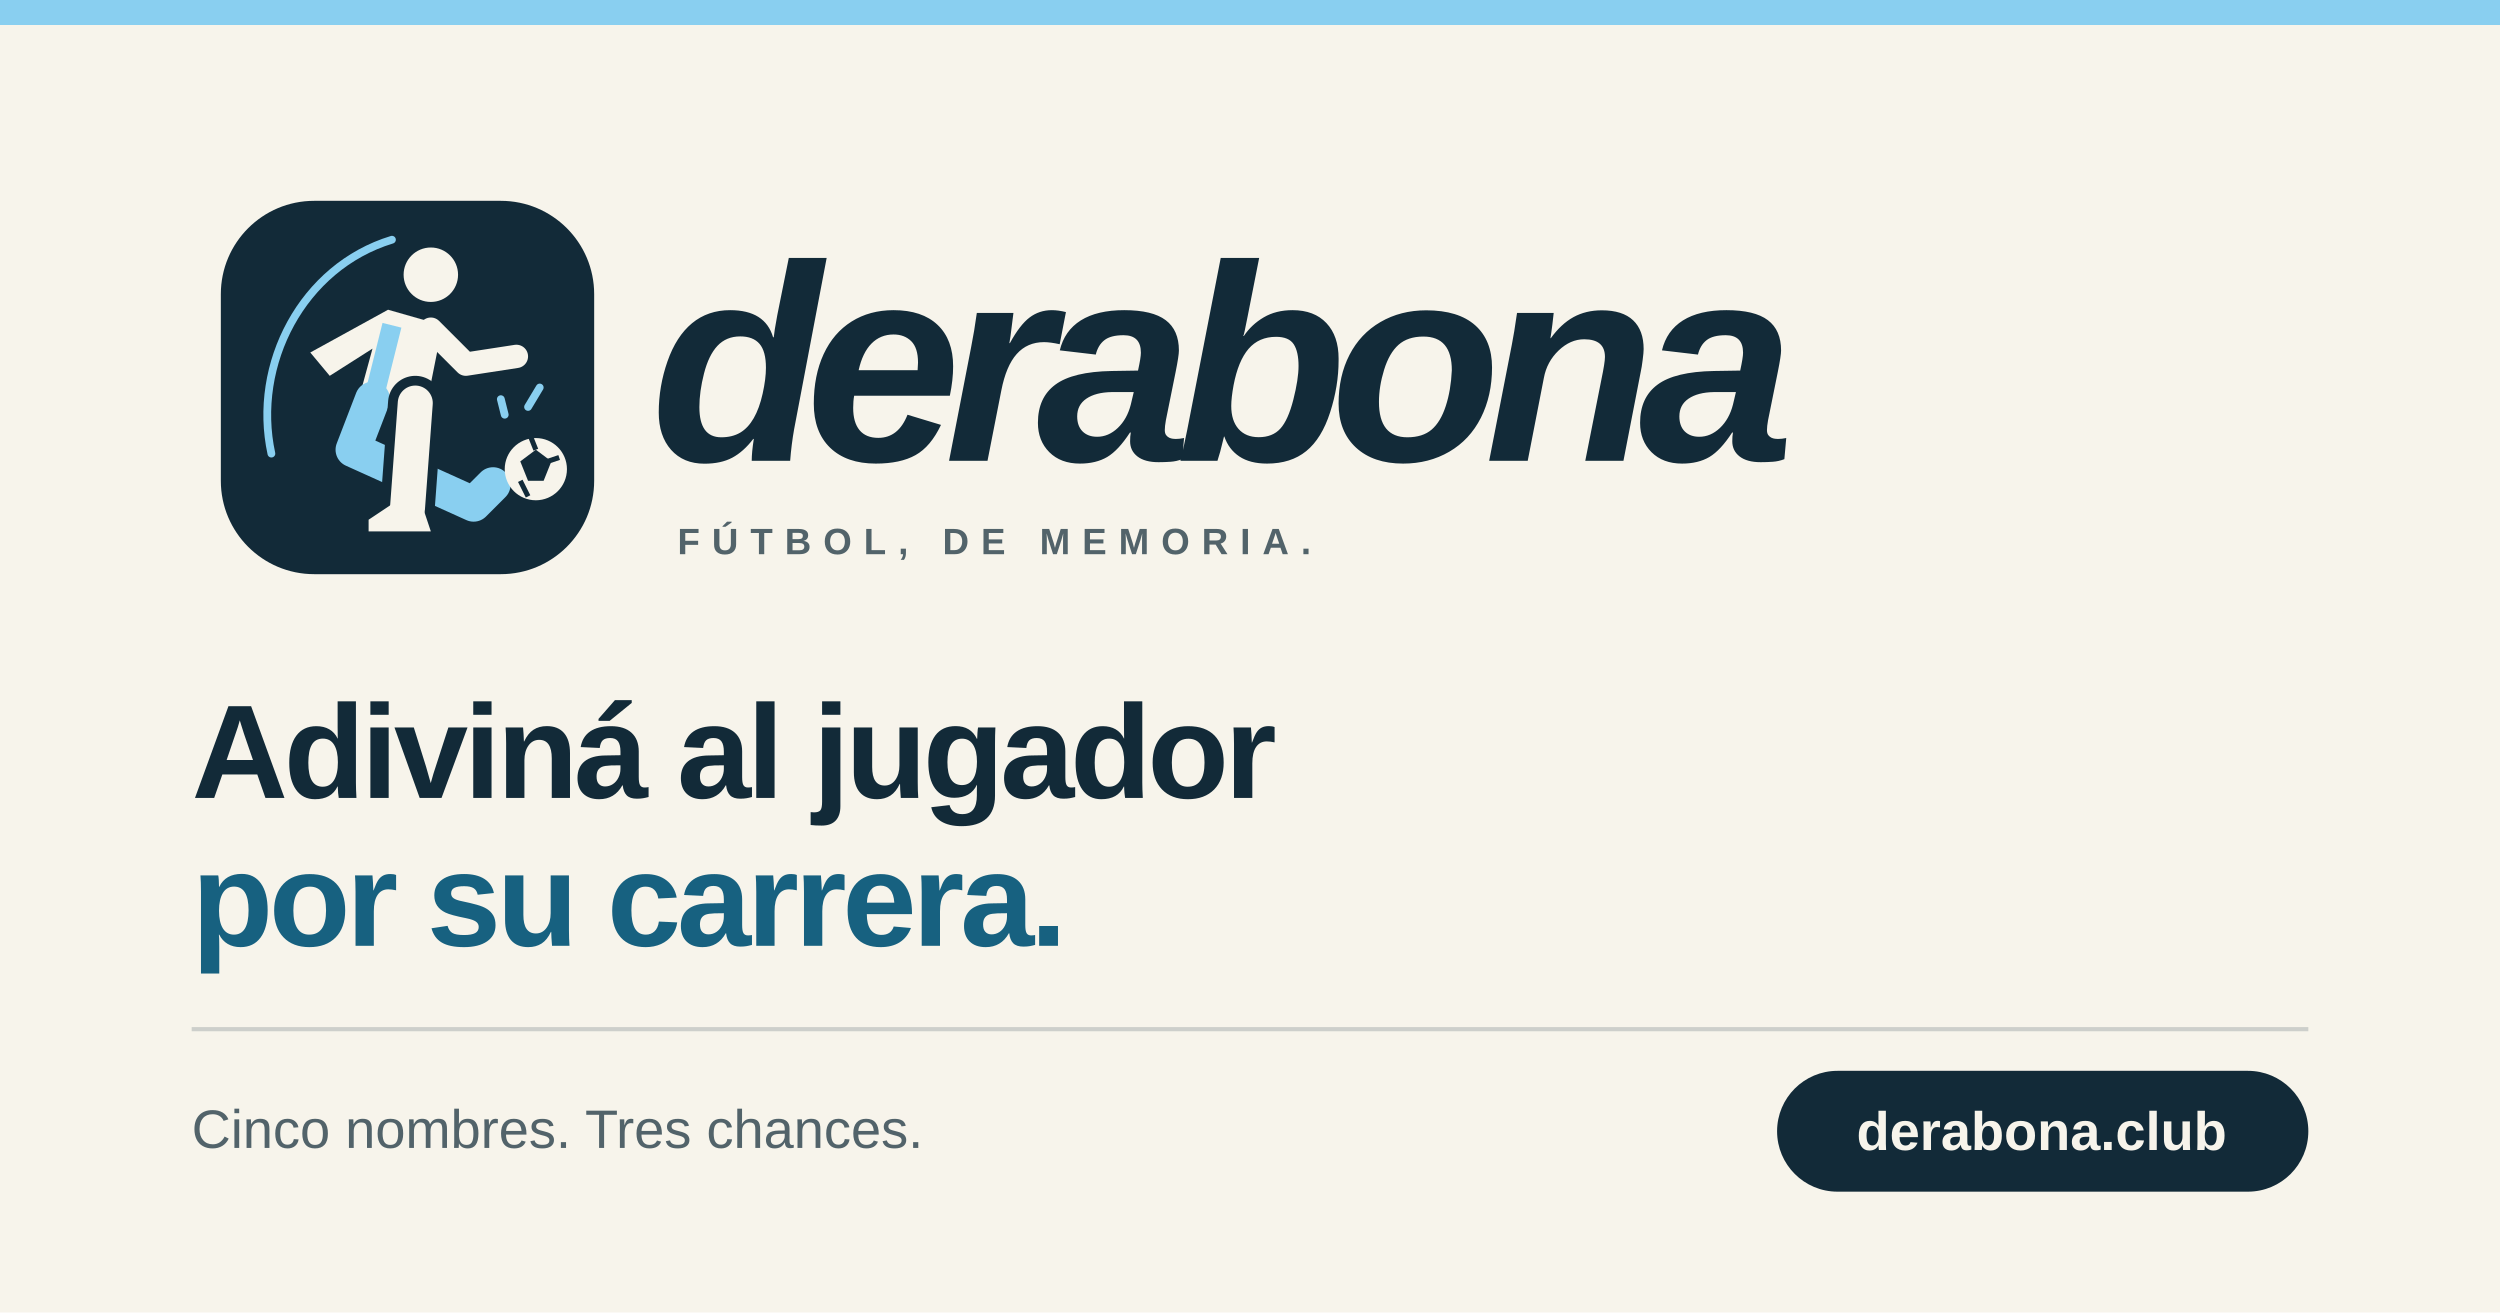
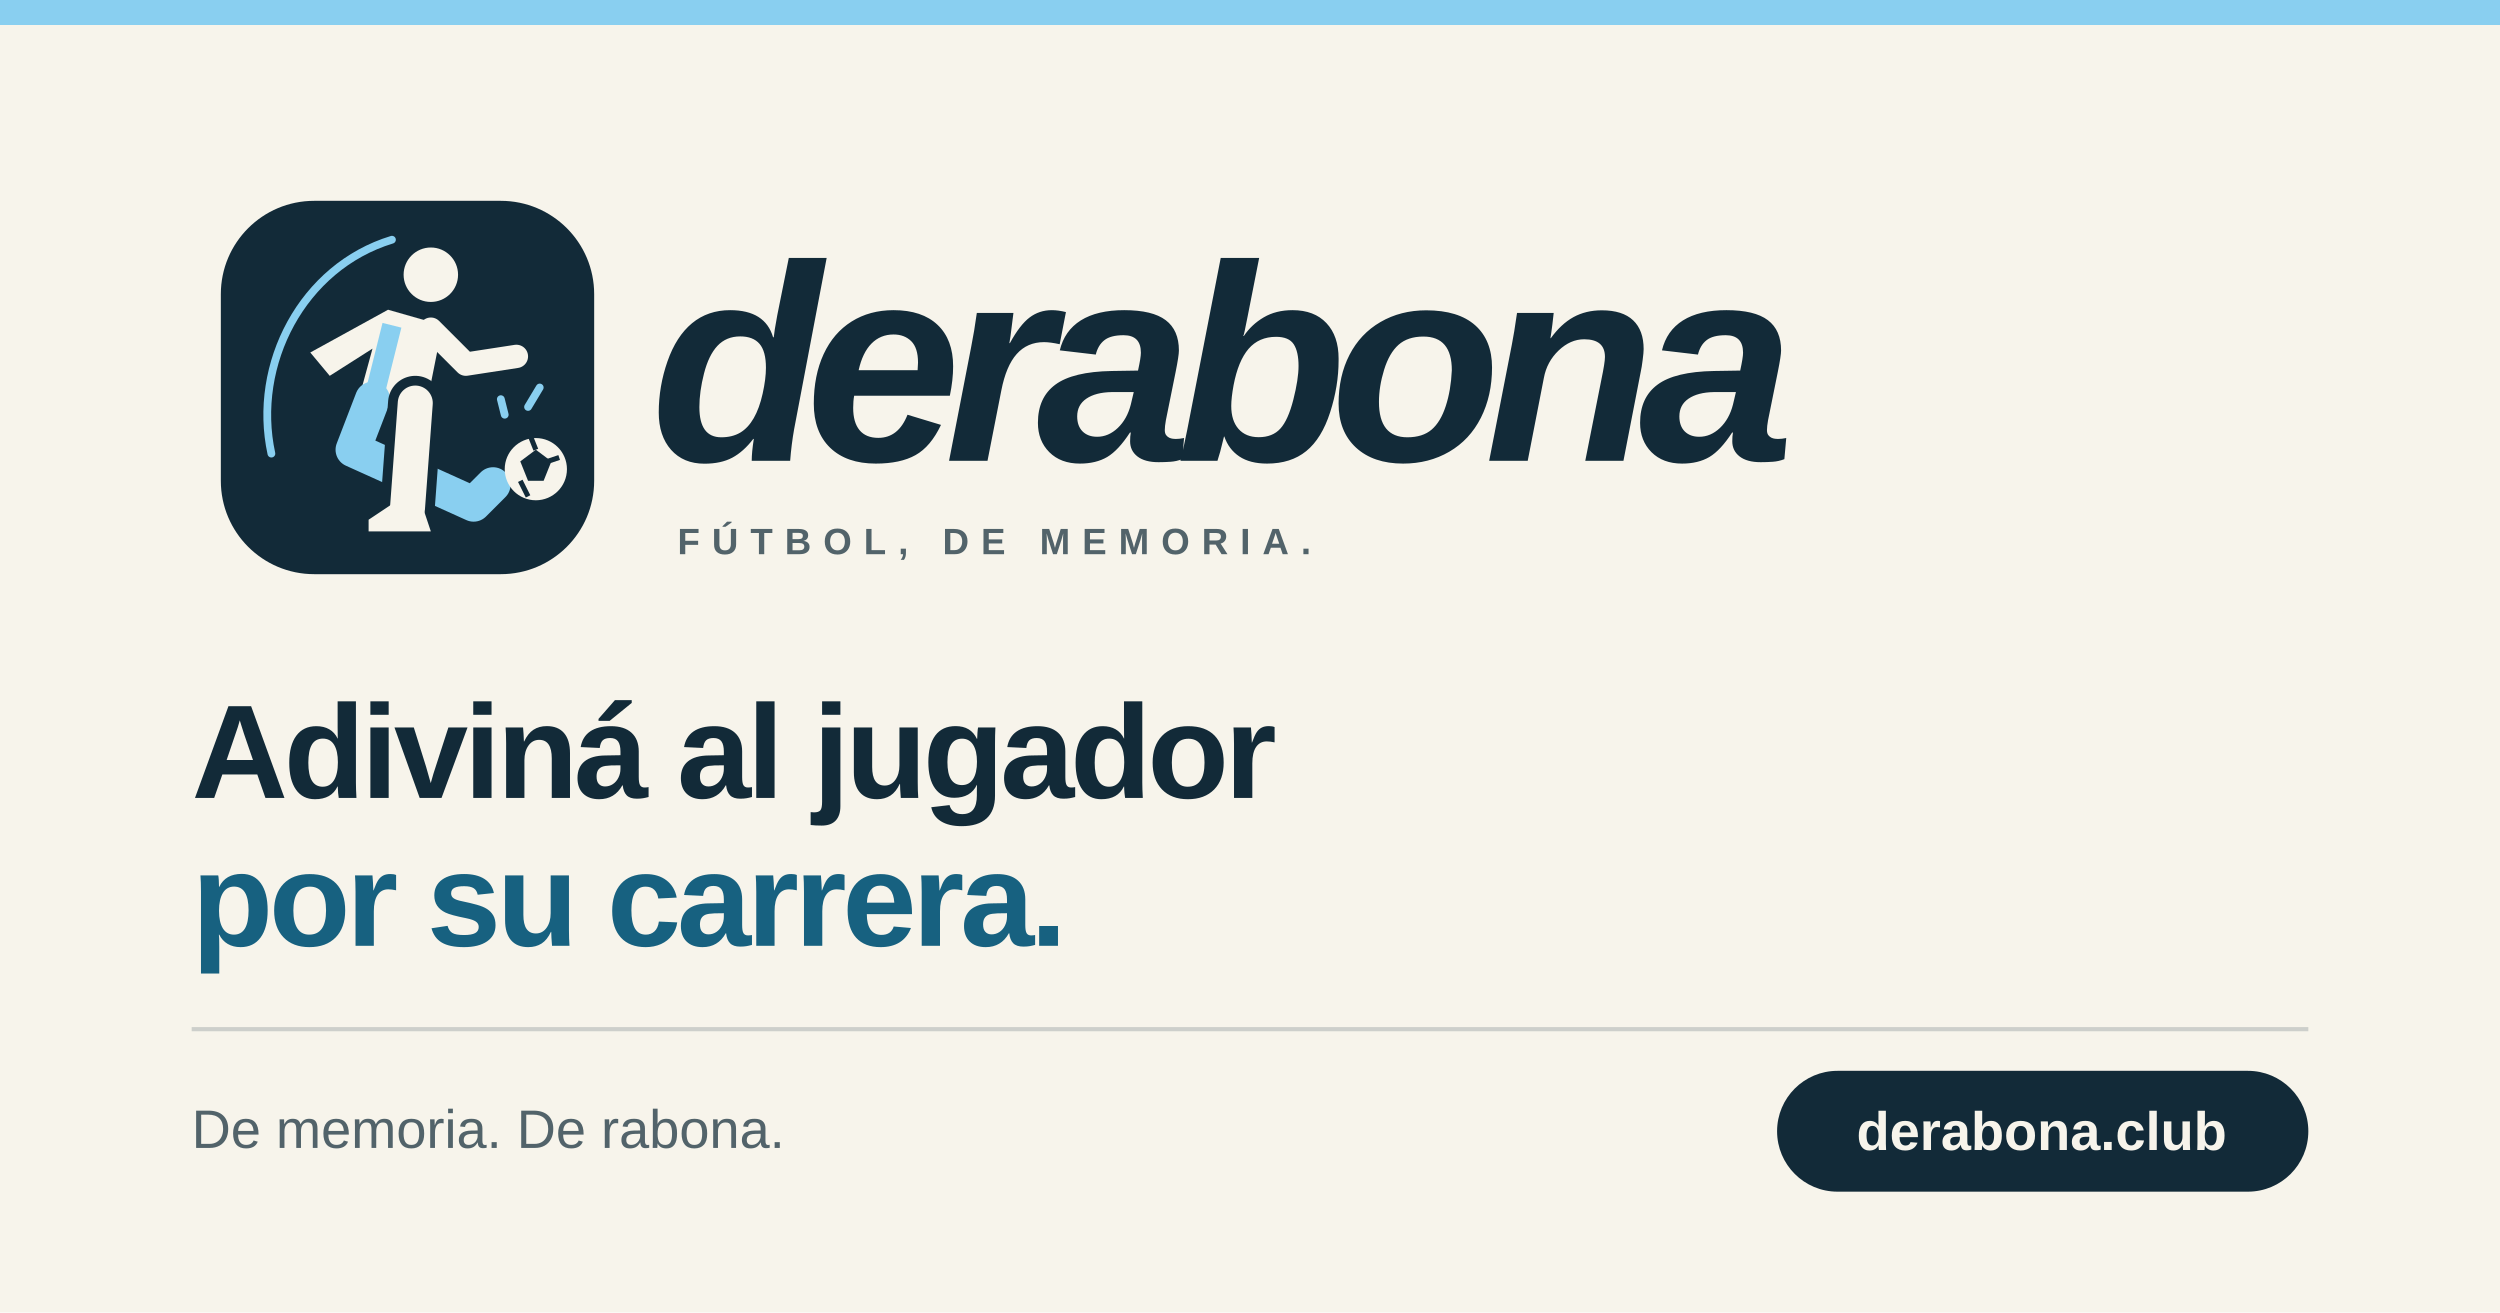
<svg xmlns="http://www.w3.org/2000/svg" width="1200" height="630" viewBox="0 0 1200 630" role="img" aria-labelledby="title desc">
  <rect width="1200" height="630" fill="#f7f4eb" />
  <path d="M0 0H1200V12H0Z" fill="#89cff0" />
  <svg x="74" y="58" width="1024" height="256" viewBox="0 0 640 160" role="img" aria-labelledby="logo-title logo-desc">
    <rect width="640" height="160" rx="20" fill="#f7f4eb" />
    <svg x="20" y="24" width="112" height="112" viewBox="0 0 96 96">
      <rect width="96" height="96" rx="24" fill="#122a38" />
      <path d="M13 65C8 42 21 17 44 10" fill="none" stroke="#89cff0" stroke-width="2" stroke-linecap="round" />
      <circle cx="54" cy="19" r="7" fill="#f7f4eb" />
      <path d="M43 28 57 32 54 47 48 55 36 49 39 38 28 45 23 39Z" fill="#f7f4eb" />
      <path d="m54 33 9 9 13-2" fill="none" stroke="#f7f4eb" stroke-width="6" stroke-linecap="round" stroke-linejoin="round" />
      <path d="m44 32-4 16" stroke="#89cff0" stroke-width="5" />
      <path d="m39 51-5 13 31 14 5-5" fill="none" stroke="#89cff0" stroke-width="9" stroke-linecap="round" stroke-linejoin="round" />
      <path d="m50 52-2 27" fill="none" stroke="#122a38" stroke-width="14" stroke-linecap="round" />
      <path d="m50 52-2 27" fill="none" stroke="#f7f4eb" stroke-width="9" stroke-linecap="round" />
      <path d="m44 78 8 1 2 6H38v-3Z" fill="#f7f4eb" />
      <circle cx="81" cy="69" r="8" fill="#f7f4eb" />
      <path d="m81 64 4 3-2 5h-4l-2-5Z" fill="#122a38" />
      <path d="m79 76-2-4m10-6-3 1m-5-8 2 5" stroke="#122a38" stroke-width="1.3" />
      <path d="m79 53 3-5m-9 7-1-4" stroke="#89cff0" stroke-width="2" stroke-linecap="round" />
    </svg>
    <text x="149" y="102" fill="#122a38" font-family="Arial Black,Arial,sans-serif" font-size="84" font-weight="900" font-style="italic" letter-spacing="-5">derabona</text>
    <text x="157" y="130" fill="#52636a" font-family="Arial,sans-serif" font-size="11" font-weight="700" letter-spacing="3.6">FÚTBOL, DE MEMORIA.</text>
  </svg>
  <text x="92" y="383" fill="#122a38" font-family="Arial,sans-serif" font-size="64" font-weight="800" letter-spacing="-2">Adiviná al jugador</text>
  <text x="92" y="454" fill="#176180" font-family="Arial,sans-serif" font-size="64" font-weight="800" letter-spacing="-2">por su carrera.</text>
  <path d="M92 494H1108" stroke="#122a38" stroke-opacity=".18" stroke-width="2" />
-   <text x="92" y="551" fill="#52636a" font-family="Arial,sans-serif" font-size="26">Cinco nombres. Tres chances.</text>
+   <text x="92" y="551" fill="#52636a" font-family="Arial,sans-serif" font-size="26">De memoria. De rabona.</text>
  <rect x="853" y="514" width="255" height="58" rx="29" fill="#122a38" />
  <text x="980" y="552" text-anchor="middle" fill="#f7f4eb" font-family="Arial,sans-serif" font-size="26" font-weight="700">derabona.club</text>
</svg>
